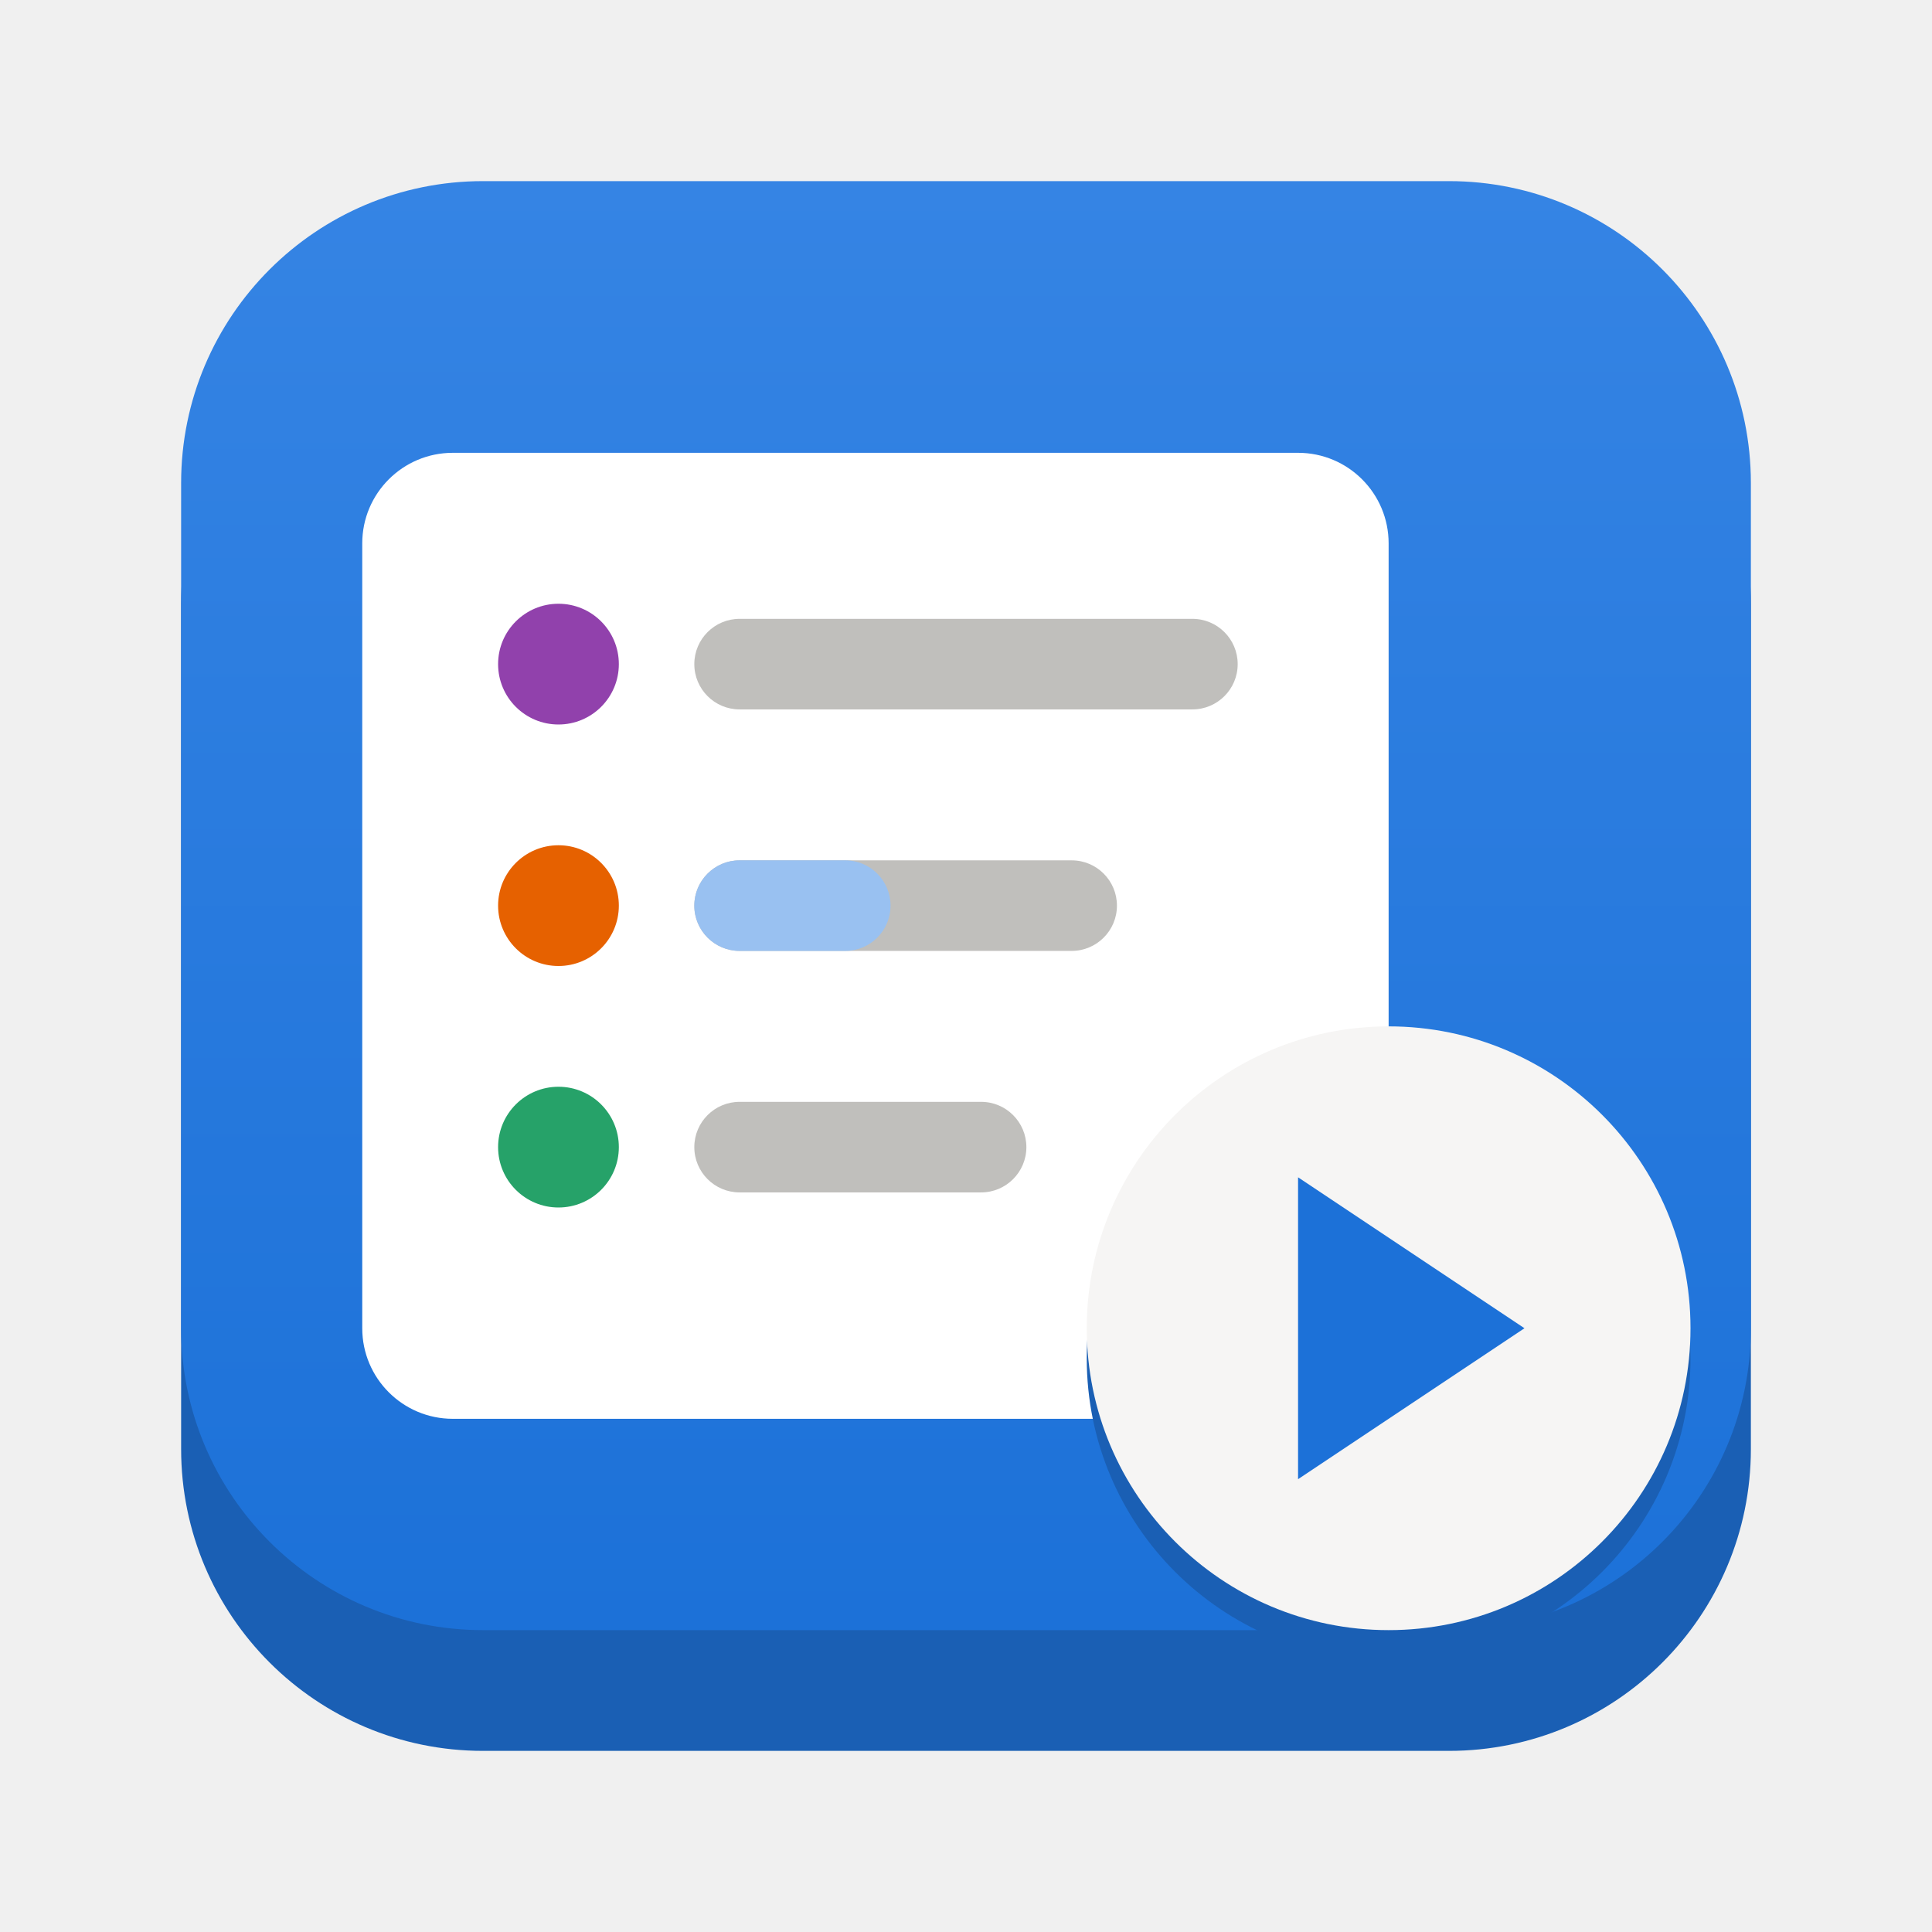
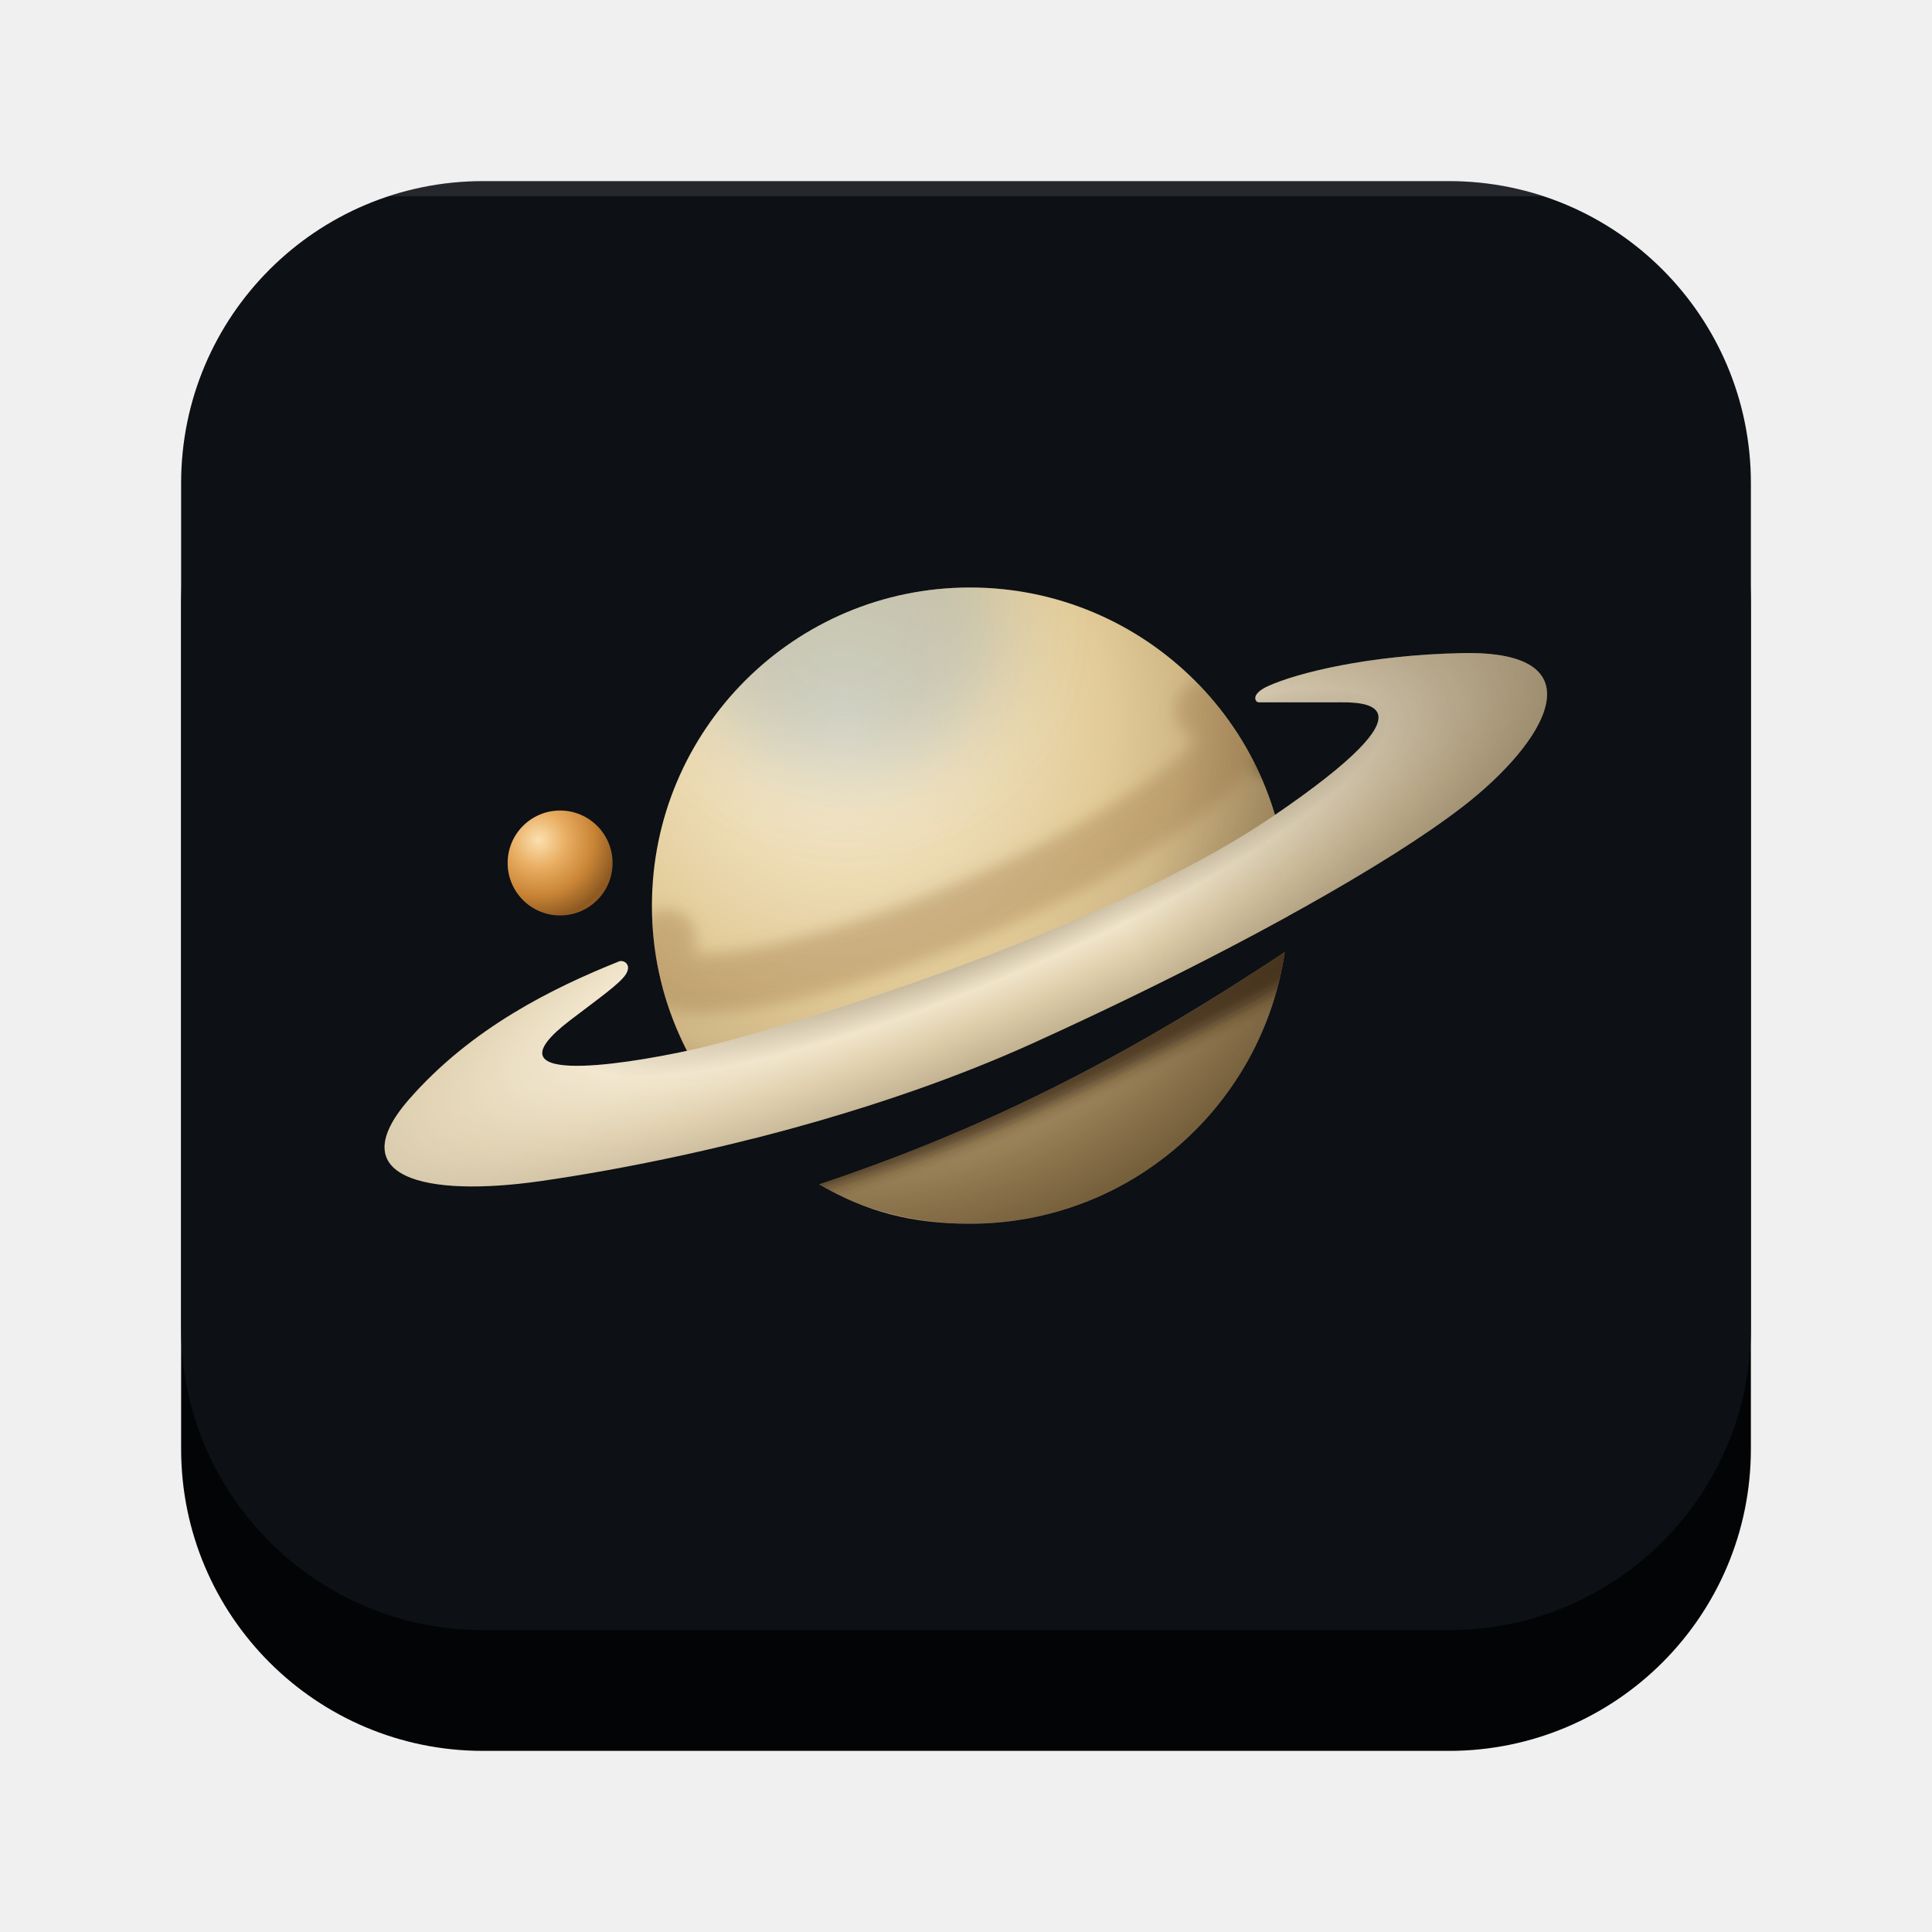
<svg xmlns="http://www.w3.org/2000/svg" width="128" height="128" viewBox="0 0 128 128">
  <defs>
-     <linearGradient id="base" x1="0" y1="0" x2="0" y2="1">
-       <stop offset="0" stop-color="#3584e4" />
-       <stop offset="1" stop-color="#1c71d8" />
-     </linearGradient>
+     <clipPath id="face">
+       <rect x="12" y="12" width="104" height="96" rx="20" />
+     </clipPath>
  </defs>
-   <rect x="12" y="20" width="104" height="96" rx="20" fill="#1a5fb4" />
-   <rect x="12" y="12" width="104" height="96" rx="20" fill="url(#base)" />
-   <path d="M 30 30 h 56 a 6 6 0 0 1 6 6 v 52 a 6 6 0 0 1 -6 6 h -56 a 6 6 0 0 1 -6 -6 v -52 a 6 6 0 0 1 6 -6 z" fill="#ffffff" />
-   <circle cx="37" cy="44" r="4" fill="#9141ac" />
-   <rect x="46" y="41" width="36" height="6" rx="3" fill="#c0bfbc" />
-   <circle cx="37" cy="60" r="4" fill="#e66100" />
-   <rect x="46" y="57" width="28" height="6" rx="3" fill="#c0bfbc" />
-   <rect x="46" y="57" width="13" height="6" rx="3" fill="#99c1f1" />
-   <circle cx="37" cy="76" r="4" fill="#26a269" />
-   <rect x="46" y="73" width="22" height="6" rx="3" fill="#c0bfbc" />
-   <circle cx="92" cy="90" r="20" fill="#1a5fb4" />
-   <circle cx="92" cy="88" r="20" fill="#f6f5f4" />
-   <path d="M 86 78 L 101 88 L 86 98 Z" fill="#1c71d8" />
+   <rect x="12" y="20" width="104" height="96" rx="20" fill="#030405" />
+   <rect x="12" y="12" width="104" height="96" rx="20" fill="#0D1015" />
+   <rect x="12" y="12" width="104" height="1" fill="#FFFFFF" fill-opacity="0.10" clip-path="url(#face)" />
+   <svg x="25.477" y="34.144" width="79.958" height="52.147" viewBox="0 0 184 120" overflow="visible">
+     <defs>
+       <radialGradient id="snpl" gradientUnits="userSpaceOnUse" cx="70" cy="32" r="84">
+         <stop offset="0" stop-color="#FBF1D9" />
+         <stop offset="0.48" stop-color="#E2CB98" />
+         <stop offset="1" stop-color="#9E8256" />
+       </radialGradient>
+       <radialGradient id="snns" gradientUnits="userSpaceOnUse" cx="68" cy="30" r="98">
+         <stop offset="0.55" stop-color="#2E1F0B" stop-opacity="0" />
+         <stop offset="1" stop-color="#2E1F0B" stop-opacity="0.55" />
+       </radialGradient>
+       <radialGradient id="snrc" gradientUnits="userSpaceOnUse" cx="0" cy="0" r="121.132" gradientTransform="translate(90.906 56.044) rotate(-23.059) scale(1 0.2198)">
+         <stop offset="0.331" stop-color="#B3A68C" />
+         <stop offset="0.555" stop-color="#F0E4C9" />
+         <stop offset="0.752" stop-color="#DDCCA8" />
+         <stop offset="1" stop-color="#BDAD8C" />
+       </radialGradient>
+       <linearGradient id="snrs" gradientUnits="userSpaceOnUse" x1="8" y1="100" x2="176" y2="22">
+         <stop offset="0" stop-color="#fff" stop-opacity="0.16" />
+         <stop offset="0.45" stop-color="#fff" stop-opacity="0" />
+         <stop offset="0.6" stop-color="#2E1F0B" stop-opacity="0" />
+         <stop offset="1" stop-color="#2E1F0B" stop-opacity="0.34" />
+       </linearGradient>
+       <radialGradient id="snmn" gradientUnits="userSpaceOnUse" cx="23.5" cy="49.5" r="12">
+         <stop offset="0" stop-color="#FBE0B0" />
+         <stop offset="0.35" stop-color="#E9AE62" />
+         <stop offset="0.7" stop-color="#C98536" />
+         <stop offset="1" stop-color="#8E5A22" />
+       </radialGradient>
+       <radialGradient id="snmo" gradientUnits="userSpaceOnUse" cx="-3.2" cy="-3.5" r="12">
+         <stop offset="0" stop-color="#FBE0B0" />
+         <stop offset="0.35" stop-color="#E9AE62" />
+         <stop offset="0.7" stop-color="#C98536" />
+         <stop offset="1" stop-color="#8E5A22" />
+       </radialGradient>
+       <clipPath id="sncp">
+         <path d="M89.266 11C116.052 11 137.766 32.714 137.766 59.5C137.766 60.039 137.756 60.575 137.738 61.109C126.033 67.554 112.467 74.296 98.766 80.5C84.895 86.781 69.929 91.533 56.233 95.007C46.719 86.152 40.766 73.522 40.766 59.5C40.766 32.714 62.48 11 89.266 11Z" />
+         <path d="M137.25 66.588C133.82 90.014 113.644 108 89.266 108C80.37 108 73.433 106.18 66.266 102C93.266 93 114.766 81.5 137.25 66.588Z" />
+       </clipPath>
+       <clipPath id="snrcp">
+         <path d="M164.266 21C185.39 20.55 177.266 34.5 164.266 44.5C161.422 46.688 157.956 49.067 153.999 51.574L153.438 51.925C145.528 56.904 135.723 62.374 125.033 67.851C120.081 70.387 114.939 72.924 109.708 75.415C107.501 76.466 105.278 77.509 103.046 78.54C101.622 79.198 100.195 79.853 98.766 80.5C95.946 81.777 93.08 82.989 90.189 84.142C89.23 84.524 88.267 84.901 87.303 85.27C86.657 85.518 86.01 85.761 85.362 86.003C83.82 86.578 82.273 87.136 80.725 87.678C75.919 89.36 71.103 90.882 66.365 92.256C64.961 92.663 63.563 93.058 62.175 93.438C60.306 93.951 58.454 94.441 56.624 94.907C55.705 95.142 54.791 95.371 53.884 95.594C53.85 95.602 53.817 95.611 53.783 95.619C53.353 95.725 52.924 95.828 52.497 95.931C52.187 96.005 51.877 96.08 51.568 96.153C50.698 96.361 49.834 96.563 48.978 96.76L45.904 97.45C37.506 99.294 29.908 100.622 23.766 101.5C6.266 104 -6.734 101 3.766 89C13.31 78.092 25.766 72 35.766 68C36.427 67.736 37.766 68.455 36.766 70C35.848 71.417 32.711 73.6 28.266 77C15.298 86.916 35.266 84 46.766 81.5C58.266 79 108.766 64 135.266 46C161.766 28 148.766 28.5 145.266 28.5H133.266C132.766 28.5 131.933 27.269 134.766 26C139.189 24.018 149.94 21.305 164.266 21Z" />
+       </clipPath>
+       <filter id="snb" x="-50%" y="-50%" width="200%" height="200%">
+         <feGaussianBlur stdDeviation="1.1" />
+       </filter>
+       <filter id="snbb" x="-50%" y="-50%" width="200%" height="200%">
+         <feGaussianBlur stdDeviation="2.2" />
+       </filter>
+       <filter id="sncap" x="-50%" y="-50%" width="200%" height="200%">
+         <feGaussianBlur stdDeviation="6" />
+       </filter>
+     </defs>
+     <path d="M137.25 66.588C133.82 90.014 113.644 108 89.266 108C80.37 108 73.433 106.18 66.266 102C93.266 93 114.766 81.5 137.25 66.588Z" fill="url(#snpl)" />
+     <path d="M89.266 11C116.052 11 137.766 32.714 137.766 59.5C137.766 60.039 137.756 60.575 137.738 61.109C126.033 67.554 112.467 74.296 98.766 80.5C84.895 86.781 69.929 91.533 56.233 95.007C46.719 86.152 40.766 73.522 40.766 59.5C40.766 32.714 62.48 11 89.266 11Z" fill="url(#snpl)" />
+     <g clip-path="url(#sncp)">
+       <path d="M125.02 29.70 L126.64 30.05 L127.88 30.59 L128.73 31.31 L129.18 32.21 L129.22 33.27 L128.87 34.49 L128.11 35.86 L126.96 37.37 L125.42 38.99 L123.52 40.72 L121.27 42.54 L118.68 44.43 L115.79 46.38 L112.62 48.37 L109.20 50.37 L105.56 52.38 L101.73 54.37 L97.75 56.32 L93.66 58.22 L89.50 60.04 L85.29 61.78 L81.09 63.41 L76.92 64.93 L72.84 66.31 L68.87 67.54 L65.05 68.62 L61.42 69.53 L58.02 70.26 L54.86 70.81 L51.99 71.17 L49.42 71.35 L47.19 71.32 L45.30 71.11 L43.79 70.71 L42.66 70.12 L41.93 69.35 L41.59 68.40 L41.66 67.29 L42.14 66.02 L43.01 64.61" fill="none" stroke="#9C7442" stroke-opacity="0.36" stroke-width="9.1" stroke-linecap="round" filter="url(#snb)" />
+       <circle cx="70.73" cy="15.97" r="24" fill="#8C9FA3" opacity="0.4" filter="url(#sncap)" />
+       <circle cx="89.266" cy="59.5" r="48.5" fill="url(#snns)" />
+       <g transform="translate(0 10.5)">
+         <path d="M164.266 21C185.39 20.55 177.266 34.5 164.266 44.5C161.422 46.688 157.956 49.067 153.999 51.574L153.438 51.925C145.528 56.904 135.723 62.374 125.033 67.851C120.081 70.387 114.939 72.924 109.708 75.415C107.501 76.466 105.278 77.509 103.046 78.54C101.622 79.198 100.195 79.853 98.766 80.5C95.946 81.777 93.08 82.989 90.189 84.142C89.23 84.524 88.267 84.901 87.303 85.27C86.657 85.518 86.01 85.761 85.362 86.003C83.82 86.578 82.273 87.136 80.725 87.678C75.919 89.36 71.103 90.882 66.365 92.256C64.961 92.663 63.563 93.058 62.175 93.438C60.306 93.951 58.454 94.441 56.624 94.907C55.705 95.142 54.791 95.371 53.884 95.594C53.85 95.602 53.817 95.611 53.783 95.619C53.353 95.725 52.924 95.828 52.497 95.931C52.187 96.005 51.877 96.08 51.568 96.153C50.698 96.361 49.834 96.563 48.978 96.76L45.904 97.45C37.506 99.294 29.908 100.622 23.766 101.5C6.266 104 -6.734 101 3.766 89C13.31 78.092 25.766 72 35.766 68C36.427 67.736 37.766 68.455 36.766 70C35.848 71.417 32.711 73.6 28.266 77C15.298 86.916 35.266 84 46.766 81.5C58.266 79 108.766 64 135.266 46C161.766 28 148.766 28.5 145.266 28.5H133.266C132.766 28.5 131.933 27.269 134.766 26C139.189 24.018 149.94 21.305 164.266 21Z" fill="#2E1F0B" opacity="0.7" filter="url(#snb)" />
+       </g>
+     </g>
+     <circle cx="26.766" cy="53" r="8" fill="url(#snmn)" />
+     <g>
+       <path d="M164.266 21C185.39 20.55 177.266 34.5 164.266 44.5C161.422 46.688 157.956 49.067 153.999 51.574L153.438 51.925C145.528 56.904 135.723 62.374 125.033 67.851C120.081 70.387 114.939 72.924 109.708 75.415C107.501 76.466 105.278 77.509 103.046 78.54C101.622 79.198 100.195 79.853 98.766 80.5C95.946 81.777 93.08 82.989 90.189 84.142C89.23 84.524 88.267 84.901 87.303 85.27C86.657 85.518 86.01 85.761 85.362 86.003C83.82 86.578 82.273 87.136 80.725 87.678C75.919 89.36 71.103 90.882 66.365 92.256C64.961 92.663 63.563 93.058 62.175 93.438C60.306 93.951 58.454 94.441 56.624 94.907C55.705 95.142 54.791 95.371 53.884 95.594C53.85 95.602 53.817 95.611 53.783 95.619C53.353 95.725 52.924 95.828 52.497 95.931C52.187 96.005 51.877 96.08 51.568 96.153C50.698 96.361 49.834 96.563 48.978 96.76L45.904 97.45C37.506 99.294 29.908 100.622 23.766 101.5C6.266 104 -6.734 101 3.766 89C13.31 78.092 25.766 72 35.766 68C36.427 67.736 37.766 68.455 36.766 70C35.848 71.417 32.711 73.6 28.266 77C15.298 86.916 35.266 84 46.766 81.5C58.266 79 108.766 64 135.266 46C161.766 28 148.766 28.5 145.266 28.5H133.266C132.766 28.5 131.933 27.269 134.766 26C139.189 24.018 149.94 21.305 164.266 21Z" fill="url(#snrc)" />
+       <path d="M164.266 21C185.39 20.55 177.266 34.5 164.266 44.5C161.422 46.688 157.956 49.067 153.999 51.574L153.438 51.925C145.528 56.904 135.723 62.374 125.033 67.851C120.081 70.387 114.939 72.924 109.708 75.415C107.501 76.466 105.278 77.509 103.046 78.54C101.622 79.198 100.195 79.853 98.766 80.5C95.946 81.777 93.08 82.989 90.189 84.142C89.23 84.524 88.267 84.901 87.303 85.27C86.657 85.518 86.01 85.761 85.362 86.003C83.82 86.578 82.273 87.136 80.725 87.678C75.919 89.36 71.103 90.882 66.365 92.256C64.961 92.663 63.563 93.058 62.175 93.438C60.306 93.951 58.454 94.441 56.624 94.907C55.705 95.142 54.791 95.371 53.884 95.594C53.85 95.602 53.817 95.611 53.783 95.619C53.353 95.725 52.924 95.828 52.497 95.931C52.187 96.005 51.877 96.08 51.568 96.153C50.698 96.361 49.834 96.563 48.978 96.76L45.904 97.45C37.506 99.294 29.908 100.622 23.766 101.5C6.266 104 -6.734 101 3.766 89C13.31 78.092 25.766 72 35.766 68C36.427 67.736 37.766 68.455 36.766 70C35.848 71.417 32.711 73.6 28.266 77C15.298 86.916 35.266 84 46.766 81.5C58.266 79 108.766 64 135.266 46C161.766 28 148.766 28.5 145.266 28.5H133.266C132.766 28.5 131.933 27.269 134.766 26C139.189 24.018 149.94 21.305 164.266 21Z" fill="url(#snrs)" />
+     </g>
+   </svg>
</svg>
